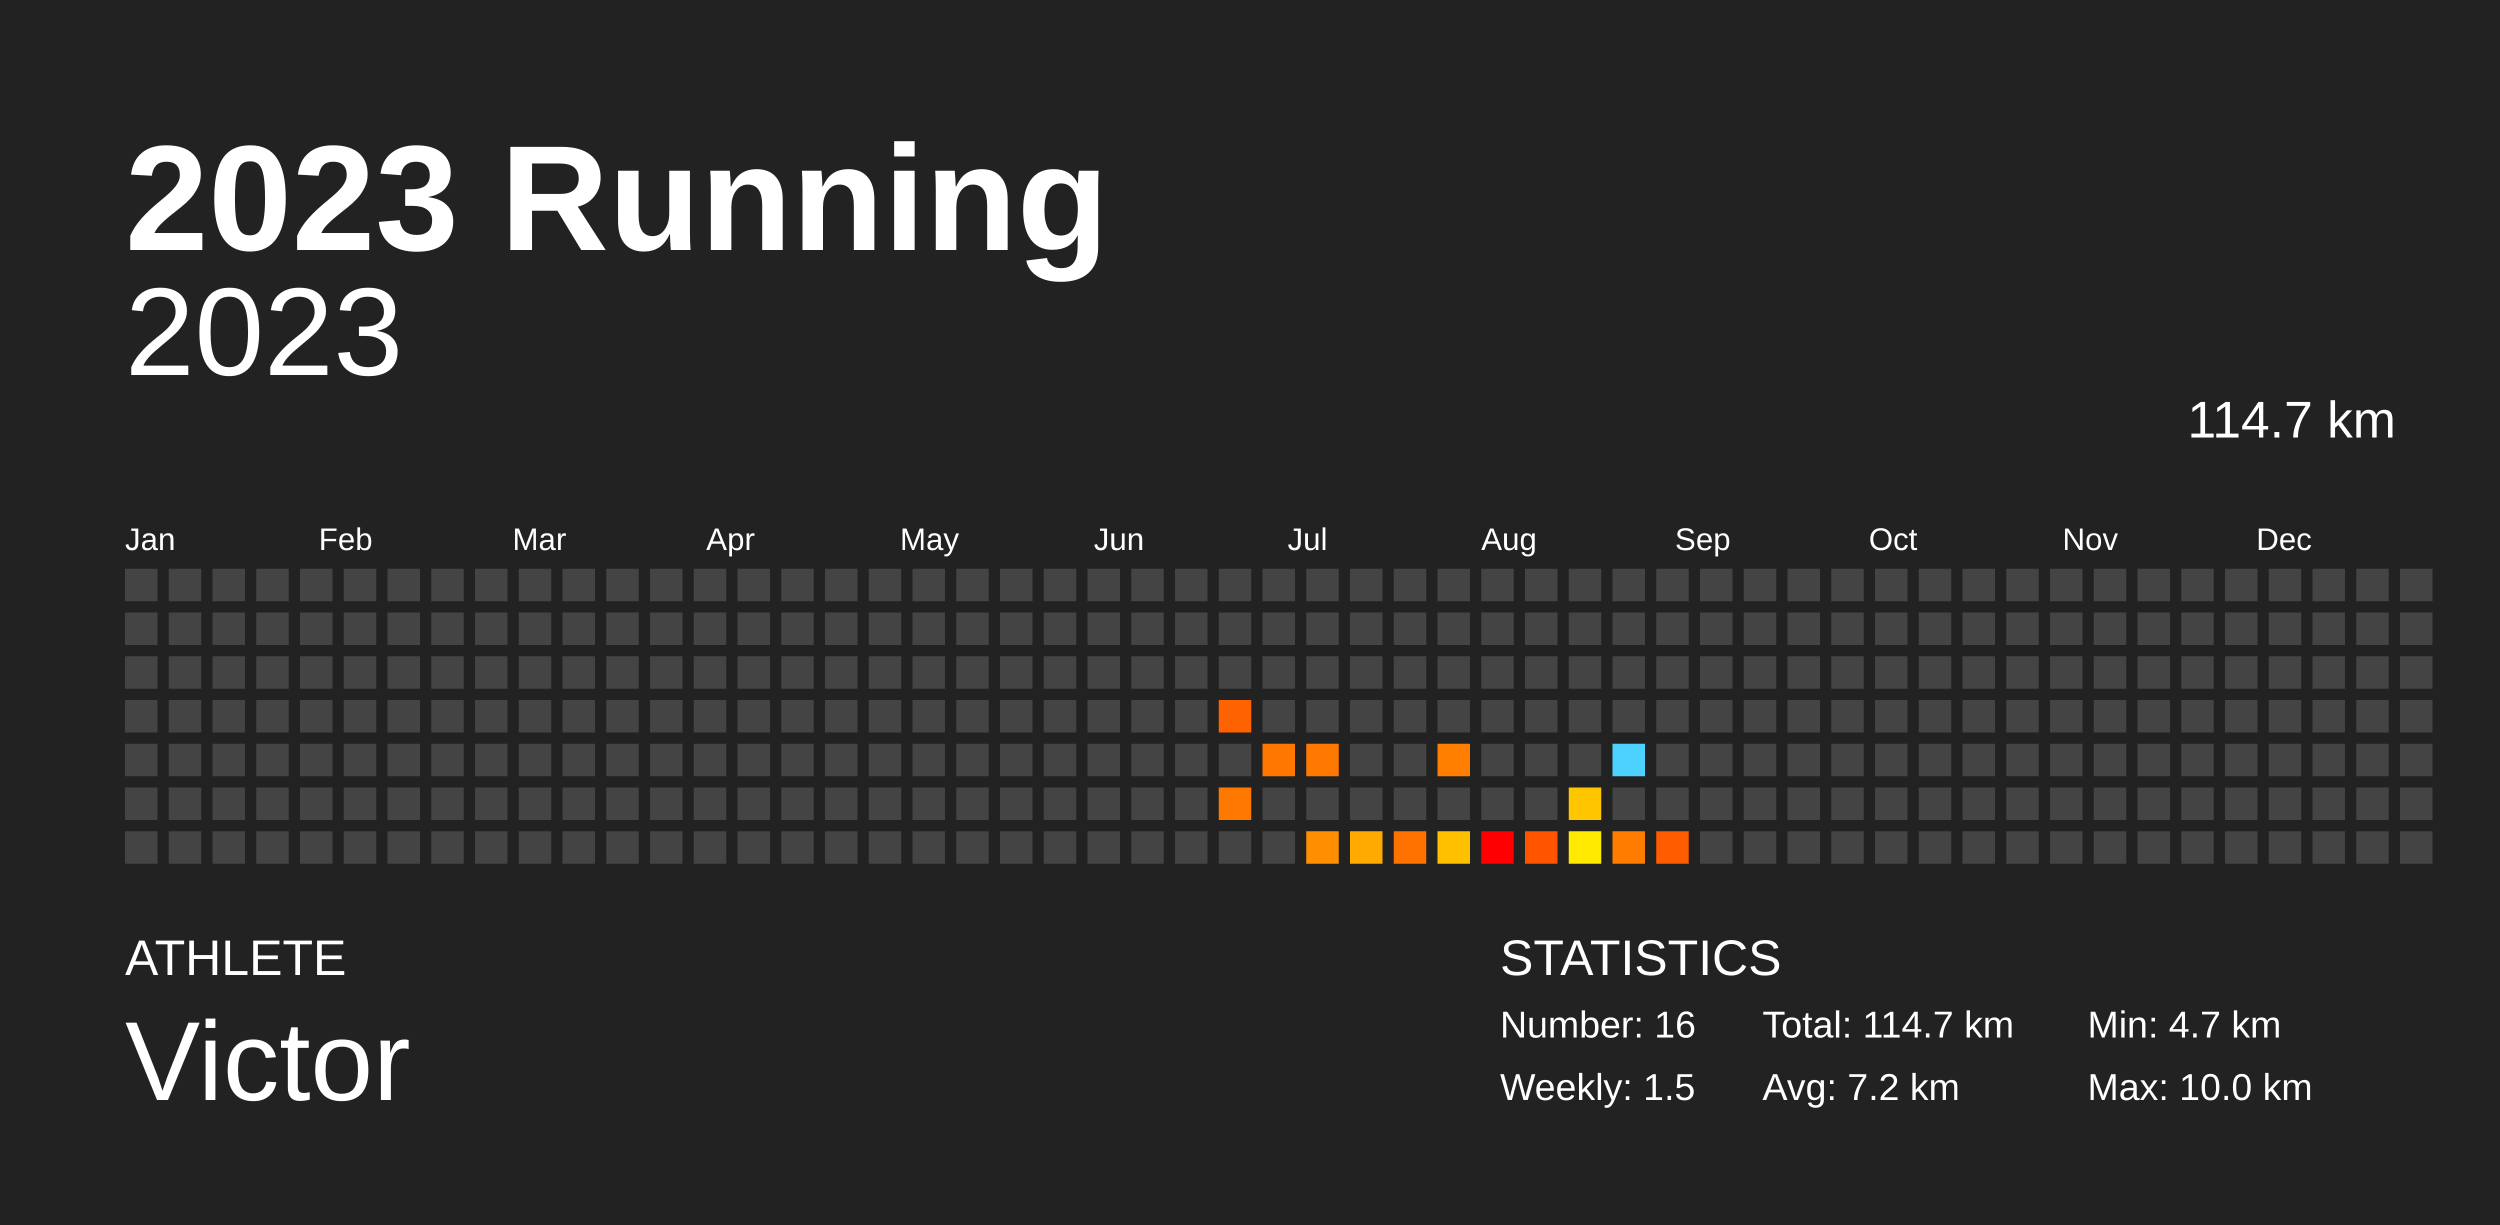
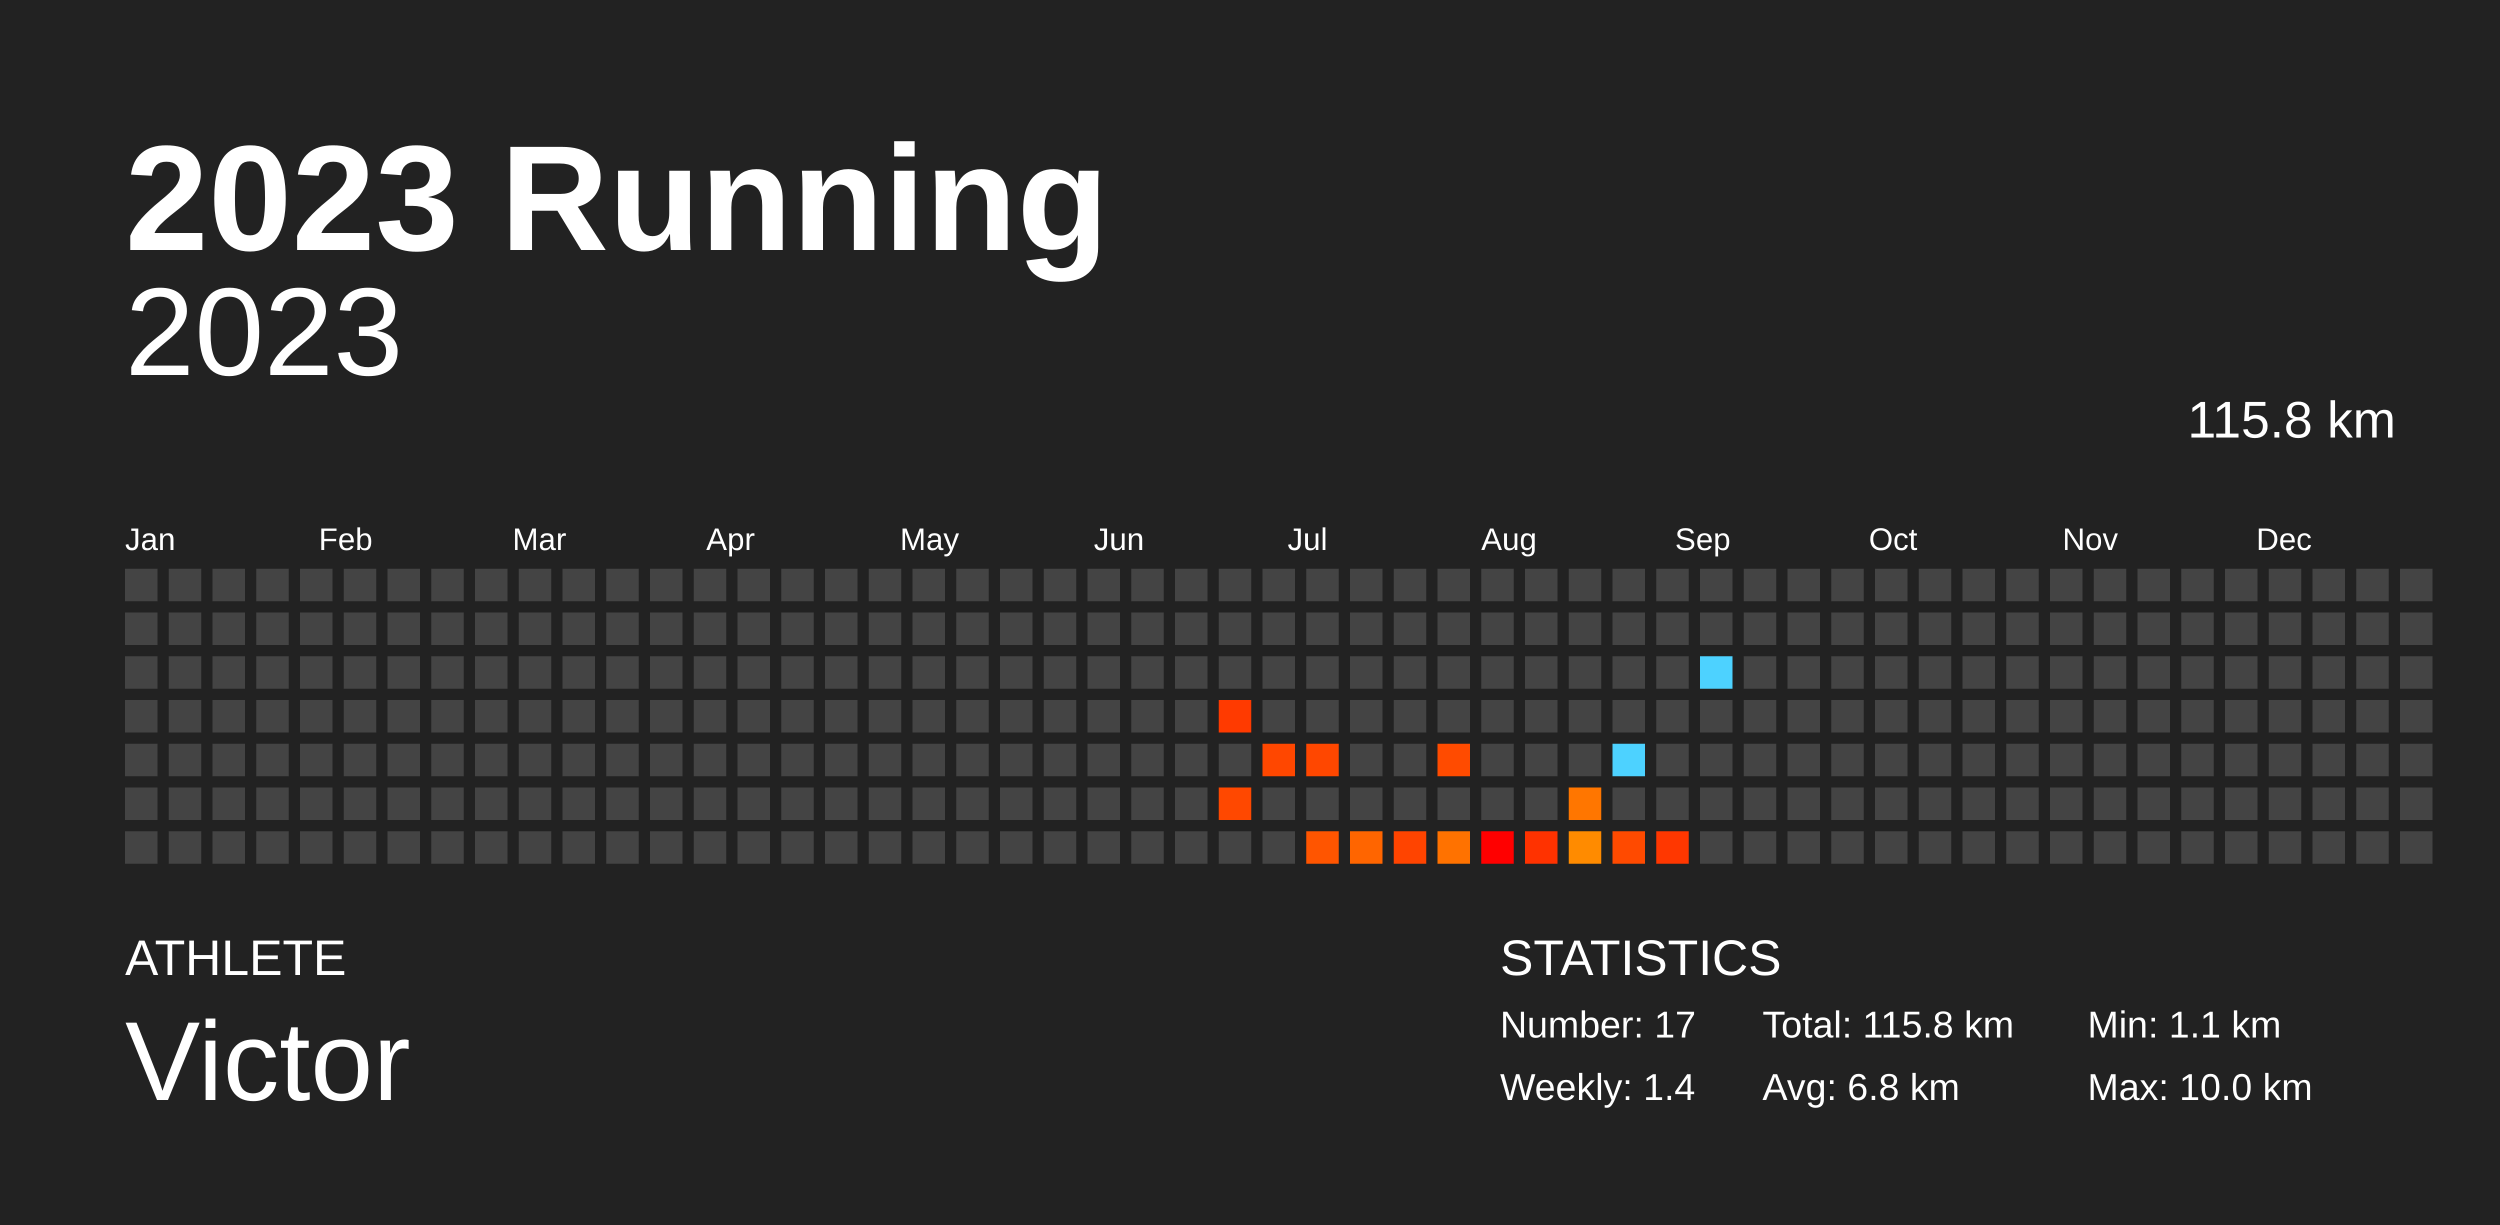
<svg xmlns="http://www.w3.org/2000/svg" baseProfile="full" height="98mm" version="1.1" viewBox="0,0,200,98" width="200mm">
  <defs />
  <rect fill="#222222" height="98" width="200" x="0" y="0" />
  <text fill="#FFFFFF" style="font-size:12px; font-family:Arial; font-weight:bold;" x="10" y="20">2023 Running</text>
  <text fill="#FFFFFF" style="font-size:4px; font-family:Arial" x="10" y="78">ATHLETE</text>
  <text fill="#FFFFFF" style="font-size:9px; font-family:Arial" x="10" y="88">Victor</text>
  <text fill="#FFFFFF" style="font-size:4px; font-family:Arial" x="120" y="78">STATISTICS</text>
-   <text fill="#FFFFFF" style="font-size:3px; font-family:Arial" x="120" y="83">Number: 16</text>
-   <text fill="#FFFFFF" style="font-size:3px; font-family:Arial" x="120" y="88">Weekly: 1.5</text>
-   <text fill="#FFFFFF" style="font-size:3px; font-family:Arial" x="141" y="83">Total: 114.7 km</text>
-   <text fill="#FFFFFF" style="font-size:3px; font-family:Arial" x="141" y="88">Avg: 7.2 km</text>
-   <text fill="#FFFFFF" style="font-size:3px; font-family:Arial" x="167" y="83">Min: 4.7 km</text>
+   <text fill="#FFFFFF" style="font-size:3px; font-family:Arial" x="120" y="83">Number: 17</text>
+   <text fill="#FFFFFF" style="font-size:3px; font-family:Arial" x="120" y="88">Weekly: 1.4</text>
+   <text fill="#FFFFFF" style="font-size:3px; font-family:Arial" x="141" y="83">Total: 115.8 km</text>
+   <text fill="#FFFFFF" style="font-size:3px; font-family:Arial" x="141" y="88">Avg: 6.8 km</text>
+   <text fill="#FFFFFF" style="font-size:3px; font-family:Arial" x="167" y="83">Min: 1.1 km</text>
  <text fill="#FFFFFF" style="font-size:3px; font-family:Arial" x="167" y="88">Max: 10.0 km</text>
  <text alignment-baseline="hanging" fill="#FFFFFF" style="font-size:10.0px; font-family:Arial;" x="10" y="30">2023</text>
-   <text alignment-baseline="hanging" fill="#FFFFFF" style="font-size:4.125px; font-family:Arial;" x="175" y="35">114.7 km</text>
+   <text alignment-baseline="hanging" fill="#FFFFFF" style="font-size:4.125px; font-family:Arial;" x="175" y="35">115.8 km</text>
  <text fill="#FFFFFF" style="font-size:2.5px; font-family:Arial" x="10.0" y="44">Jan</text>
  <text fill="#FFFFFF" style="font-size:2.5px; font-family:Arial" x="25.5" y="44">Feb</text>
  <text fill="#FFFFFF" style="font-size:2.5px; font-family:Arial" x="41.0" y="44">Mar</text>
  <text fill="#FFFFFF" style="font-size:2.5px; font-family:Arial" x="56.5" y="44">Apr</text>
  <text fill="#FFFFFF" style="font-size:2.5px; font-family:Arial" x="72.0" y="44">May</text>
  <text fill="#FFFFFF" style="font-size:2.5px; font-family:Arial" x="87.5" y="44">Jun</text>
  <text fill="#FFFFFF" style="font-size:2.5px; font-family:Arial" x="103.0" y="44">Jul</text>
  <text fill="#FFFFFF" style="font-size:2.5px; font-family:Arial" x="118.5" y="44">Aug</text>
  <text fill="#FFFFFF" style="font-size:2.5px; font-family:Arial" x="134.0" y="44">Sep</text>
  <text fill="#FFFFFF" style="font-size:2.5px; font-family:Arial" x="149.5" y="44">Oct</text>
  <text fill="#FFFFFF" style="font-size:2.5px; font-family:Arial" x="165.0" y="44">Nov</text>
  <text fill="#FFFFFF" style="font-size:2.5px; font-family:Arial" x="180.5" y="44">Dec</text>
  <rect fill="#444444" height="2.6" width="2.6" x="10.0" y="45.5" />
  <rect fill="#444444" height="2.6" width="2.6" x="10.0" y="49.0" />
  <rect fill="#444444" height="2.6" width="2.6" x="10.0" y="52.5" />
  <rect fill="#444444" height="2.6" width="2.6" x="10.0" y="56.0" />
  <rect fill="#444444" height="2.6" width="2.6" x="10.0" y="59.5" />
  <rect fill="#444444" height="2.6" width="2.6" x="10.0" y="63.0" />
  <rect fill="#444444" height="2.6" width="2.6" x="10.0" y="66.5" />
  <rect fill="#444444" height="2.6" width="2.6" x="13.5" y="45.5" />
  <rect fill="#444444" height="2.6" width="2.6" x="13.5" y="49.0" />
  <rect fill="#444444" height="2.6" width="2.6" x="13.5" y="52.5" />
  <rect fill="#444444" height="2.6" width="2.6" x="13.5" y="56.0" />
  <rect fill="#444444" height="2.6" width="2.6" x="13.5" y="59.5" />
  <rect fill="#444444" height="2.6" width="2.6" x="13.5" y="63.0" />
  <rect fill="#444444" height="2.6" width="2.6" x="13.5" y="66.5" />
  <rect fill="#444444" height="2.6" width="2.6" x="17.0" y="45.5" />
  <rect fill="#444444" height="2.6" width="2.6" x="17.0" y="49.0" />
  <rect fill="#444444" height="2.6" width="2.6" x="17.0" y="52.5" />
  <rect fill="#444444" height="2.6" width="2.6" x="17.0" y="56.0" />
  <rect fill="#444444" height="2.6" width="2.6" x="17.0" y="59.5" />
  <rect fill="#444444" height="2.6" width="2.6" x="17.0" y="63.0" />
  <rect fill="#444444" height="2.6" width="2.6" x="17.0" y="66.5" />
  <rect fill="#444444" height="2.6" width="2.6" x="20.5" y="45.5" />
  <rect fill="#444444" height="2.6" width="2.6" x="20.5" y="49.0" />
  <rect fill="#444444" height="2.6" width="2.6" x="20.5" y="52.5" />
  <rect fill="#444444" height="2.6" width="2.6" x="20.5" y="56.0" />
  <rect fill="#444444" height="2.6" width="2.6" x="20.5" y="59.5" />
  <rect fill="#444444" height="2.6" width="2.6" x="20.5" y="63.0" />
  <rect fill="#444444" height="2.6" width="2.6" x="20.5" y="66.5" />
  <rect fill="#444444" height="2.6" width="2.6" x="24.0" y="45.5" />
  <rect fill="#444444" height="2.6" width="2.6" x="24.0" y="49.0" />
  <rect fill="#444444" height="2.6" width="2.6" x="24.0" y="52.5" />
  <rect fill="#444444" height="2.6" width="2.6" x="24.0" y="56.0" />
  <rect fill="#444444" height="2.6" width="2.6" x="24.0" y="59.5" />
  <rect fill="#444444" height="2.6" width="2.6" x="24.0" y="63.0" />
  <rect fill="#444444" height="2.6" width="2.6" x="24.0" y="66.5" />
  <rect fill="#444444" height="2.6" width="2.6" x="27.5" y="45.5" />
  <rect fill="#444444" height="2.6" width="2.6" x="27.5" y="49.0" />
  <rect fill="#444444" height="2.6" width="2.6" x="27.5" y="52.5" />
  <rect fill="#444444" height="2.6" width="2.6" x="27.5" y="56.0" />
  <rect fill="#444444" height="2.6" width="2.6" x="27.5" y="59.5" />
  <rect fill="#444444" height="2.6" width="2.6" x="27.5" y="63.0" />
  <rect fill="#444444" height="2.6" width="2.6" x="27.5" y="66.5" />
  <rect fill="#444444" height="2.6" width="2.6" x="31.0" y="45.5" />
  <rect fill="#444444" height="2.6" width="2.6" x="31.0" y="49.0" />
  <rect fill="#444444" height="2.6" width="2.6" x="31.0" y="52.5" />
  <rect fill="#444444" height="2.6" width="2.6" x="31.0" y="56.0" />
  <rect fill="#444444" height="2.6" width="2.6" x="31.0" y="59.5" />
  <rect fill="#444444" height="2.6" width="2.6" x="31.0" y="63.0" />
  <rect fill="#444444" height="2.6" width="2.6" x="31.0" y="66.5" />
  <rect fill="#444444" height="2.6" width="2.6" x="34.5" y="45.5" />
  <rect fill="#444444" height="2.6" width="2.6" x="34.5" y="49.0" />
  <rect fill="#444444" height="2.6" width="2.6" x="34.5" y="52.5" />
  <rect fill="#444444" height="2.6" width="2.6" x="34.5" y="56.0" />
  <rect fill="#444444" height="2.6" width="2.6" x="34.5" y="59.5" />
  <rect fill="#444444" height="2.6" width="2.6" x="34.5" y="63.0" />
  <rect fill="#444444" height="2.6" width="2.6" x="34.5" y="66.5" />
  <rect fill="#444444" height="2.6" width="2.6" x="38.0" y="45.5" />
  <rect fill="#444444" height="2.6" width="2.6" x="38.0" y="49.0" />
  <rect fill="#444444" height="2.6" width="2.6" x="38.0" y="52.5" />
  <rect fill="#444444" height="2.6" width="2.6" x="38.0" y="56.0" />
  <rect fill="#444444" height="2.6" width="2.6" x="38.0" y="59.5" />
  <rect fill="#444444" height="2.6" width="2.6" x="38.0" y="63.0" />
  <rect fill="#444444" height="2.6" width="2.6" x="38.0" y="66.5" />
  <rect fill="#444444" height="2.6" width="2.6" x="41.5" y="45.5" />
  <rect fill="#444444" height="2.6" width="2.6" x="41.5" y="49.0" />
  <rect fill="#444444" height="2.6" width="2.6" x="41.5" y="52.5" />
  <rect fill="#444444" height="2.6" width="2.6" x="41.5" y="56.0" />
  <rect fill="#444444" height="2.6" width="2.6" x="41.5" y="59.5" />
  <rect fill="#444444" height="2.6" width="2.6" x="41.5" y="63.0" />
  <rect fill="#444444" height="2.6" width="2.6" x="41.5" y="66.5" />
  <rect fill="#444444" height="2.6" width="2.6" x="45.0" y="45.5" />
  <rect fill="#444444" height="2.6" width="2.6" x="45.0" y="49.0" />
  <rect fill="#444444" height="2.6" width="2.6" x="45.0" y="52.5" />
  <rect fill="#444444" height="2.6" width="2.6" x="45.0" y="56.0" />
  <rect fill="#444444" height="2.6" width="2.6" x="45.0" y="59.5" />
  <rect fill="#444444" height="2.6" width="2.6" x="45.0" y="63.0" />
  <rect fill="#444444" height="2.6" width="2.6" x="45.0" y="66.5" />
  <rect fill="#444444" height="2.6" width="2.6" x="48.5" y="45.5" />
  <rect fill="#444444" height="2.6" width="2.6" x="48.5" y="49.0" />
  <rect fill="#444444" height="2.6" width="2.6" x="48.5" y="52.5" />
  <rect fill="#444444" height="2.6" width="2.6" x="48.5" y="56.0" />
  <rect fill="#444444" height="2.6" width="2.6" x="48.5" y="59.5" />
  <rect fill="#444444" height="2.6" width="2.6" x="48.5" y="63.0" />
  <rect fill="#444444" height="2.6" width="2.6" x="48.5" y="66.5" />
  <rect fill="#444444" height="2.6" width="2.6" x="52.0" y="45.5" />
  <rect fill="#444444" height="2.6" width="2.6" x="52.0" y="49.0" />
  <rect fill="#444444" height="2.6" width="2.6" x="52.0" y="52.5" />
  <rect fill="#444444" height="2.6" width="2.6" x="52.0" y="56.0" />
  <rect fill="#444444" height="2.6" width="2.6" x="52.0" y="59.5" />
  <rect fill="#444444" height="2.6" width="2.6" x="52.0" y="63.0" />
  <rect fill="#444444" height="2.6" width="2.6" x="52.0" y="66.5" />
  <rect fill="#444444" height="2.6" width="2.6" x="55.5" y="45.5" />
  <rect fill="#444444" height="2.6" width="2.6" x="55.5" y="49.0" />
  <rect fill="#444444" height="2.6" width="2.6" x="55.5" y="52.5" />
  <rect fill="#444444" height="2.6" width="2.6" x="55.5" y="56.0" />
  <rect fill="#444444" height="2.6" width="2.6" x="55.5" y="59.5" />
  <rect fill="#444444" height="2.6" width="2.6" x="55.5" y="63.0" />
  <rect fill="#444444" height="2.6" width="2.6" x="55.5" y="66.5" />
  <rect fill="#444444" height="2.6" width="2.6" x="59.0" y="45.5" />
  <rect fill="#444444" height="2.6" width="2.6" x="59.0" y="49.0" />
  <rect fill="#444444" height="2.6" width="2.6" x="59.0" y="52.5" />
  <rect fill="#444444" height="2.6" width="2.6" x="59.0" y="56.0" />
  <rect fill="#444444" height="2.6" width="2.6" x="59.0" y="59.5" />
  <rect fill="#444444" height="2.6" width="2.6" x="59.0" y="63.0" />
  <rect fill="#444444" height="2.6" width="2.6" x="59.0" y="66.5" />
  <rect fill="#444444" height="2.6" width="2.6" x="62.5" y="45.5" />
  <rect fill="#444444" height="2.6" width="2.6" x="62.5" y="49.0" />
  <rect fill="#444444" height="2.6" width="2.6" x="62.5" y="52.5" />
  <rect fill="#444444" height="2.6" width="2.6" x="62.5" y="56.0" />
  <rect fill="#444444" height="2.6" width="2.6" x="62.5" y="59.5" />
  <rect fill="#444444" height="2.6" width="2.6" x="62.5" y="63.0" />
  <rect fill="#444444" height="2.6" width="2.6" x="62.5" y="66.5" />
  <rect fill="#444444" height="2.6" width="2.6" x="66.0" y="45.5" />
  <rect fill="#444444" height="2.6" width="2.6" x="66.0" y="49.0" />
  <rect fill="#444444" height="2.6" width="2.6" x="66.0" y="52.5" />
  <rect fill="#444444" height="2.6" width="2.6" x="66.0" y="56.0" />
  <rect fill="#444444" height="2.6" width="2.6" x="66.0" y="59.5" />
  <rect fill="#444444" height="2.6" width="2.6" x="66.0" y="63.0" />
  <rect fill="#444444" height="2.6" width="2.6" x="66.0" y="66.5" />
  <rect fill="#444444" height="2.6" width="2.6" x="69.5" y="45.5" />
  <rect fill="#444444" height="2.6" width="2.6" x="69.5" y="49.0" />
  <rect fill="#444444" height="2.6" width="2.6" x="69.5" y="52.5" />
  <rect fill="#444444" height="2.6" width="2.6" x="69.5" y="56.0" />
  <rect fill="#444444" height="2.6" width="2.6" x="69.5" y="59.5" />
  <rect fill="#444444" height="2.6" width="2.6" x="69.5" y="63.0" />
  <rect fill="#444444" height="2.6" width="2.6" x="69.5" y="66.5" />
  <rect fill="#444444" height="2.6" width="2.6" x="73.0" y="45.5" />
  <rect fill="#444444" height="2.6" width="2.6" x="73.0" y="49.0" />
  <rect fill="#444444" height="2.6" width="2.6" x="73.0" y="52.5" />
  <rect fill="#444444" height="2.6" width="2.6" x="73.0" y="56.0" />
  <rect fill="#444444" height="2.6" width="2.6" x="73.0" y="59.5" />
  <rect fill="#444444" height="2.6" width="2.6" x="73.0" y="63.0" />
  <rect fill="#444444" height="2.6" width="2.6" x="73.0" y="66.5" />
  <rect fill="#444444" height="2.6" width="2.6" x="76.5" y="45.5" />
  <rect fill="#444444" height="2.6" width="2.6" x="76.5" y="49.0" />
  <rect fill="#444444" height="2.6" width="2.6" x="76.5" y="52.5" />
  <rect fill="#444444" height="2.6" width="2.6" x="76.5" y="56.0" />
  <rect fill="#444444" height="2.6" width="2.6" x="76.5" y="59.5" />
  <rect fill="#444444" height="2.6" width="2.6" x="76.5" y="63.0" />
  <rect fill="#444444" height="2.6" width="2.6" x="76.5" y="66.5" />
  <rect fill="#444444" height="2.6" width="2.6" x="80.0" y="45.5" />
  <rect fill="#444444" height="2.6" width="2.6" x="80.0" y="49.0" />
  <rect fill="#444444" height="2.6" width="2.6" x="80.0" y="52.5" />
  <rect fill="#444444" height="2.6" width="2.6" x="80.0" y="56.0" />
  <rect fill="#444444" height="2.6" width="2.6" x="80.0" y="59.5" />
  <rect fill="#444444" height="2.6" width="2.6" x="80.0" y="63.0" />
  <rect fill="#444444" height="2.6" width="2.6" x="80.0" y="66.5" />
  <rect fill="#444444" height="2.6" width="2.6" x="83.5" y="45.5" />
  <rect fill="#444444" height="2.6" width="2.6" x="83.5" y="49.0" />
  <rect fill="#444444" height="2.6" width="2.6" x="83.5" y="52.5" />
  <rect fill="#444444" height="2.6" width="2.6" x="83.5" y="56.0" />
  <rect fill="#444444" height="2.6" width="2.6" x="83.5" y="59.5" />
  <rect fill="#444444" height="2.6" width="2.6" x="83.5" y="63.0" />
  <rect fill="#444444" height="2.6" width="2.6" x="83.5" y="66.5" />
  <rect fill="#444444" height="2.6" width="2.6" x="87.0" y="45.5" />
  <rect fill="#444444" height="2.6" width="2.6" x="87.0" y="49.0" />
  <rect fill="#444444" height="2.6" width="2.6" x="87.0" y="52.5" />
  <rect fill="#444444" height="2.6" width="2.6" x="87.0" y="56.0" />
  <rect fill="#444444" height="2.6" width="2.6" x="87.0" y="59.5" />
  <rect fill="#444444" height="2.6" width="2.6" x="87.0" y="63.0" />
  <rect fill="#444444" height="2.6" width="2.6" x="87.0" y="66.5" />
  <rect fill="#444444" height="2.6" width="2.6" x="90.5" y="45.5" />
  <rect fill="#444444" height="2.6" width="2.6" x="90.5" y="49.0" />
  <rect fill="#444444" height="2.6" width="2.6" x="90.5" y="52.5" />
  <rect fill="#444444" height="2.6" width="2.6" x="90.5" y="56.0" />
  <rect fill="#444444" height="2.6" width="2.6" x="90.5" y="59.5" />
  <rect fill="#444444" height="2.6" width="2.6" x="90.5" y="63.0" />
  <rect fill="#444444" height="2.6" width="2.6" x="90.5" y="66.5" />
  <rect fill="#444444" height="2.6" width="2.6" x="94.0" y="45.5" />
  <rect fill="#444444" height="2.6" width="2.6" x="94.0" y="49.0" />
  <rect fill="#444444" height="2.6" width="2.6" x="94.0" y="52.5" />
  <rect fill="#444444" height="2.6" width="2.6" x="94.0" y="56.0" />
  <rect fill="#444444" height="2.6" width="2.6" x="94.0" y="59.5" />
  <rect fill="#444444" height="2.6" width="2.6" x="94.0" y="63.0" />
  <rect fill="#444444" height="2.6" width="2.6" x="94.0" y="66.5" />
  <rect fill="#444444" height="2.6" width="2.6" x="97.5" y="45.5" />
  <rect fill="#444444" height="2.6" width="2.6" x="97.5" y="49.0" />
  <rect fill="#444444" height="2.6" width="2.6" x="97.5" y="52.5" />
-   <rect fill="#ff6200" height="2.6" width="2.6" x="97.5" y="56.0" />
+   <rect fill="#ff3a00" height="2.6" width="2.6" x="97.5" y="56.0" />
  <rect fill="#444444" height="2.6" width="2.6" x="97.5" y="59.5" />
-   <rect fill="#ff7900" height="2.6" width="2.6" x="97.5" y="63.0" />
+   <rect fill="#ff4800" height="2.6" width="2.6" x="97.5" y="63.0" />
  <rect fill="#444444" height="2.6" width="2.6" x="97.5" y="66.5" />
  <rect fill="#444444" height="2.6" width="2.6" x="101.0" y="45.5" />
  <rect fill="#444444" height="2.6" width="2.6" x="101.0" y="49.0" />
  <rect fill="#444444" height="2.6" width="2.6" x="101.0" y="52.5" />
  <rect fill="#444444" height="2.6" width="2.6" x="101.0" y="56.0" />
-   <rect fill="#ff7700" height="2.6" width="2.6" x="101.0" y="59.5" />
+   <rect fill="#ff4700" height="2.6" width="2.6" x="101.0" y="59.5" />
  <rect fill="#444444" height="2.6" width="2.6" x="101.0" y="63.0" />
  <rect fill="#444444" height="2.6" width="2.6" x="101.0" y="66.5" />
  <rect fill="#444444" height="2.6" width="2.6" x="104.5" y="45.5" />
  <rect fill="#444444" height="2.6" width="2.6" x="104.5" y="49.0" />
  <rect fill="#444444" height="2.6" width="2.6" x="104.5" y="52.5" />
  <rect fill="#444444" height="2.6" width="2.6" x="104.5" y="56.0" />
-   <rect fill="#ff7800" height="2.6" width="2.6" x="104.5" y="59.5" />
+   <rect fill="#ff4700" height="2.6" width="2.6" x="104.5" y="59.5" />
  <rect fill="#444444" height="2.6" width="2.6" x="104.5" y="63.0" />
-   <rect fill="#ff8f00" height="2.6" width="2.6" x="104.5" y="66.5" />
+   <rect fill="#ff5500" height="2.6" width="2.6" x="104.5" y="66.5" />
  <rect fill="#444444" height="2.6" width="2.6" x="108.0" y="45.5" />
  <rect fill="#444444" height="2.6" width="2.6" x="108.0" y="49.0" />
  <rect fill="#444444" height="2.6" width="2.6" x="108.0" y="52.5" />
  <rect fill="#444444" height="2.6" width="2.6" x="108.0" y="56.0" />
  <rect fill="#444444" height="2.6" width="2.6" x="108.0" y="59.5" />
  <rect fill="#444444" height="2.6" width="2.6" x="108.0" y="63.0" />
-   <rect fill="#ffaa00" height="2.6" width="2.6" x="108.0" y="66.5" />
+   <rect fill="#ff6500" height="2.6" width="2.6" x="108.0" y="66.5" />
  <rect fill="#444444" height="2.6" width="2.6" x="111.5" y="45.5" />
  <rect fill="#444444" height="2.6" width="2.6" x="111.5" y="49.0" />
  <rect fill="#444444" height="2.6" width="2.6" x="111.5" y="52.5" />
  <rect fill="#444444" height="2.6" width="2.6" x="111.5" y="56.0" />
  <rect fill="#444444" height="2.6" width="2.6" x="111.5" y="59.5" />
  <rect fill="#444444" height="2.6" width="2.6" x="111.5" y="63.0" />
-   <rect fill="#ff7200" height="2.6" width="2.6" x="111.5" y="66.5" />
+   <rect fill="#ff4400" height="2.6" width="2.6" x="111.5" y="66.5" />
  <rect fill="#444444" height="2.6" width="2.6" x="115.0" y="45.5" />
  <rect fill="#444444" height="2.6" width="2.6" x="115.0" y="49.0" />
  <rect fill="#444444" height="2.6" width="2.6" x="115.0" y="52.5" />
  <rect fill="#444444" height="2.6" width="2.6" x="115.0" y="56.0" />
-   <rect fill="#ff7e00" height="2.6" width="2.6" x="115.0" y="59.5" />
+   <rect fill="#ff4b00" height="2.6" width="2.6" x="115.0" y="59.5" />
  <rect fill="#444444" height="2.6" width="2.6" x="115.0" y="63.0" />
-   <rect fill="#ffc000" height="2.6" width="2.6" x="115.0" y="66.5" />
+   <rect fill="#ff7200" height="2.6" width="2.6" x="115.0" y="66.5" />
  <rect fill="#444444" height="2.6" width="2.6" x="118.5" y="45.5" />
  <rect fill="#444444" height="2.6" width="2.6" x="118.5" y="49.0" />
  <rect fill="#444444" height="2.6" width="2.6" x="118.5" y="52.5" />
  <rect fill="#444444" height="2.6" width="2.6" x="118.5" y="56.0" />
  <rect fill="#444444" height="2.6" width="2.6" x="118.5" y="59.5" />
  <rect fill="#444444" height="2.6" width="2.6" x="118.5" y="63.0" />
  <rect fill="red" height="2.6" width="2.6" x="118.5" y="66.5" />
  <rect fill="#444444" height="2.6" width="2.6" x="122.0" y="45.5" />
  <rect fill="#444444" height="2.6" width="2.6" x="122.0" y="49.0" />
  <rect fill="#444444" height="2.6" width="2.6" x="122.0" y="52.5" />
  <rect fill="#444444" height="2.6" width="2.6" x="122.0" y="56.0" />
  <rect fill="#444444" height="2.6" width="2.6" x="122.0" y="59.5" />
  <rect fill="#444444" height="2.6" width="2.6" x="122.0" y="63.0" />
-   <rect fill="#ff5400" height="2.6" width="2.6" x="122.0" y="66.5" />
+   <rect fill="#ff3200" height="2.6" width="2.6" x="122.0" y="66.5" />
  <rect fill="#444444" height="2.6" width="2.6" x="125.5" y="45.5" />
  <rect fill="#444444" height="2.6" width="2.6" x="125.5" y="49.0" />
  <rect fill="#444444" height="2.6" width="2.6" x="125.5" y="52.5" />
  <rect fill="#444444" height="2.6" width="2.6" x="125.5" y="56.0" />
  <rect fill="#444444" height="2.6" width="2.6" x="125.5" y="59.5" />
-   <rect fill="#ffc600" height="2.6" width="2.6" x="125.5" y="63.0" />
-   <rect fill="#ffe900" height="2.6" width="2.6" x="125.5" y="66.5" />
+   <rect fill="#ff7600" height="2.6" width="2.6" x="125.5" y="63.0" />
+   <rect fill="#ff8b00" height="2.6" width="2.6" x="125.5" y="66.5" />
  <rect fill="#444444" height="2.6" width="2.6" x="129.0" y="45.5" />
  <rect fill="#444444" height="2.6" width="2.6" x="129.0" y="49.0" />
  <rect fill="#444444" height="2.6" width="2.6" x="129.0" y="52.5" />
  <rect fill="#444444" height="2.6" width="2.6" x="129.0" y="56.0" />
  <rect fill="#4dd2ff" height="2.6" width="2.6" x="129.0" y="59.5" />
  <rect fill="#444444" height="2.6" width="2.6" x="129.0" y="63.0" />
-   <rect fill="#ff7c00" height="2.6" width="2.6" x="129.0" y="66.5" />
+   <rect fill="#ff4a00" height="2.6" width="2.6" x="129.0" y="66.5" />
  <rect fill="#444444" height="2.6" width="2.6" x="132.5" y="45.5" />
  <rect fill="#444444" height="2.6" width="2.6" x="132.5" y="49.0" />
  <rect fill="#444444" height="2.6" width="2.6" x="132.5" y="52.5" />
  <rect fill="#444444" height="2.6" width="2.6" x="132.5" y="56.0" />
  <rect fill="#444444" height="2.6" width="2.6" x="132.5" y="59.5" />
  <rect fill="#444444" height="2.6" width="2.6" x="132.5" y="63.0" />
-   <rect fill="#ff5c00" height="2.6" width="2.6" x="132.5" y="66.5" />
+   <rect fill="#ff3700" height="2.6" width="2.6" x="132.5" y="66.5" />
  <rect fill="#444444" height="2.6" width="2.6" x="136.0" y="45.5" />
  <rect fill="#444444" height="2.6" width="2.6" x="136.0" y="49.0" />
-   <rect fill="#444444" height="2.6" width="2.6" x="136.0" y="52.5" />
+   <rect fill="#4dd2ff" height="2.6" width="2.6" x="136.0" y="52.5" />
  <rect fill="#444444" height="2.6" width="2.6" x="136.0" y="56.0" />
  <rect fill="#444444" height="2.6" width="2.6" x="136.0" y="59.5" />
  <rect fill="#444444" height="2.6" width="2.6" x="136.0" y="63.0" />
  <rect fill="#444444" height="2.6" width="2.6" x="136.0" y="66.5" />
  <rect fill="#444444" height="2.6" width="2.6" x="139.5" y="45.5" />
  <rect fill="#444444" height="2.6" width="2.6" x="139.5" y="49.0" />
  <rect fill="#444444" height="2.6" width="2.6" x="139.5" y="52.5" />
  <rect fill="#444444" height="2.6" width="2.6" x="139.5" y="56.0" />
  <rect fill="#444444" height="2.6" width="2.6" x="139.5" y="59.5" />
  <rect fill="#444444" height="2.6" width="2.6" x="139.5" y="63.0" />
  <rect fill="#444444" height="2.6" width="2.6" x="139.5" y="66.5" />
  <rect fill="#444444" height="2.6" width="2.6" x="143.0" y="45.5" />
  <rect fill="#444444" height="2.6" width="2.6" x="143.0" y="49.0" />
  <rect fill="#444444" height="2.6" width="2.6" x="143.0" y="52.5" />
  <rect fill="#444444" height="2.6" width="2.6" x="143.0" y="56.0" />
  <rect fill="#444444" height="2.6" width="2.6" x="143.0" y="59.5" />
  <rect fill="#444444" height="2.6" width="2.6" x="143.0" y="63.0" />
  <rect fill="#444444" height="2.6" width="2.6" x="143.0" y="66.5" />
  <rect fill="#444444" height="2.6" width="2.6" x="146.5" y="45.5" />
  <rect fill="#444444" height="2.6" width="2.6" x="146.5" y="49.0" />
  <rect fill="#444444" height="2.6" width="2.6" x="146.5" y="52.5" />
  <rect fill="#444444" height="2.6" width="2.6" x="146.5" y="56.0" />
  <rect fill="#444444" height="2.6" width="2.6" x="146.5" y="59.5" />
  <rect fill="#444444" height="2.6" width="2.6" x="146.5" y="63.0" />
  <rect fill="#444444" height="2.6" width="2.6" x="146.5" y="66.5" />
  <rect fill="#444444" height="2.6" width="2.6" x="150.0" y="45.5" />
  <rect fill="#444444" height="2.6" width="2.6" x="150.0" y="49.0" />
  <rect fill="#444444" height="2.6" width="2.6" x="150.0" y="52.5" />
  <rect fill="#444444" height="2.6" width="2.6" x="150.0" y="56.0" />
  <rect fill="#444444" height="2.6" width="2.6" x="150.0" y="59.5" />
  <rect fill="#444444" height="2.6" width="2.6" x="150.0" y="63.0" />
  <rect fill="#444444" height="2.6" width="2.6" x="150.0" y="66.5" />
  <rect fill="#444444" height="2.6" width="2.6" x="153.5" y="45.5" />
  <rect fill="#444444" height="2.6" width="2.6" x="153.5" y="49.0" />
  <rect fill="#444444" height="2.6" width="2.6" x="153.5" y="52.5" />
  <rect fill="#444444" height="2.6" width="2.6" x="153.5" y="56.0" />
  <rect fill="#444444" height="2.6" width="2.6" x="153.5" y="59.5" />
  <rect fill="#444444" height="2.6" width="2.6" x="153.5" y="63.0" />
  <rect fill="#444444" height="2.6" width="2.6" x="153.5" y="66.5" />
  <rect fill="#444444" height="2.6" width="2.6" x="157.0" y="45.5" />
  <rect fill="#444444" height="2.6" width="2.6" x="157.0" y="49.0" />
  <rect fill="#444444" height="2.6" width="2.6" x="157.0" y="52.5" />
  <rect fill="#444444" height="2.6" width="2.6" x="157.0" y="56.0" />
  <rect fill="#444444" height="2.6" width="2.6" x="157.0" y="59.5" />
  <rect fill="#444444" height="2.6" width="2.6" x="157.0" y="63.0" />
  <rect fill="#444444" height="2.6" width="2.6" x="157.0" y="66.5" />
  <rect fill="#444444" height="2.6" width="2.6" x="160.5" y="45.5" />
  <rect fill="#444444" height="2.6" width="2.6" x="160.5" y="49.0" />
  <rect fill="#444444" height="2.6" width="2.6" x="160.5" y="52.5" />
  <rect fill="#444444" height="2.6" width="2.6" x="160.5" y="56.0" />
  <rect fill="#444444" height="2.6" width="2.6" x="160.5" y="59.5" />
  <rect fill="#444444" height="2.6" width="2.6" x="160.5" y="63.0" />
  <rect fill="#444444" height="2.6" width="2.6" x="160.5" y="66.5" />
  <rect fill="#444444" height="2.6" width="2.6" x="164.0" y="45.5" />
  <rect fill="#444444" height="2.6" width="2.6" x="164.0" y="49.0" />
  <rect fill="#444444" height="2.6" width="2.6" x="164.0" y="52.5" />
  <rect fill="#444444" height="2.6" width="2.6" x="164.0" y="56.0" />
  <rect fill="#444444" height="2.6" width="2.6" x="164.0" y="59.5" />
  <rect fill="#444444" height="2.6" width="2.6" x="164.0" y="63.0" />
  <rect fill="#444444" height="2.6" width="2.6" x="164.0" y="66.5" />
  <rect fill="#444444" height="2.6" width="2.6" x="167.5" y="45.5" />
  <rect fill="#444444" height="2.6" width="2.6" x="167.5" y="49.0" />
  <rect fill="#444444" height="2.6" width="2.6" x="167.5" y="52.5" />
  <rect fill="#444444" height="2.6" width="2.6" x="167.5" y="56.0" />
  <rect fill="#444444" height="2.6" width="2.6" x="167.5" y="59.5" />
  <rect fill="#444444" height="2.6" width="2.6" x="167.5" y="63.0" />
  <rect fill="#444444" height="2.6" width="2.6" x="167.5" y="66.5" />
  <rect fill="#444444" height="2.6" width="2.6" x="171.0" y="45.5" />
  <rect fill="#444444" height="2.6" width="2.6" x="171.0" y="49.0" />
  <rect fill="#444444" height="2.6" width="2.6" x="171.0" y="52.5" />
  <rect fill="#444444" height="2.6" width="2.6" x="171.0" y="56.0" />
  <rect fill="#444444" height="2.6" width="2.6" x="171.0" y="59.5" />
  <rect fill="#444444" height="2.6" width="2.6" x="171.0" y="63.0" />
  <rect fill="#444444" height="2.6" width="2.6" x="171.0" y="66.5" />
  <rect fill="#444444" height="2.6" width="2.6" x="174.5" y="45.5" />
  <rect fill="#444444" height="2.6" width="2.6" x="174.5" y="49.0" />
  <rect fill="#444444" height="2.6" width="2.6" x="174.5" y="52.5" />
  <rect fill="#444444" height="2.6" width="2.6" x="174.5" y="56.0" />
  <rect fill="#444444" height="2.6" width="2.6" x="174.5" y="59.5" />
  <rect fill="#444444" height="2.6" width="2.6" x="174.5" y="63.0" />
  <rect fill="#444444" height="2.6" width="2.6" x="174.5" y="66.5" />
  <rect fill="#444444" height="2.6" width="2.6" x="178.0" y="45.5" />
  <rect fill="#444444" height="2.6" width="2.6" x="178.0" y="49.0" />
  <rect fill="#444444" height="2.6" width="2.6" x="178.0" y="52.5" />
  <rect fill="#444444" height="2.6" width="2.6" x="178.0" y="56.0" />
  <rect fill="#444444" height="2.6" width="2.6" x="178.0" y="59.5" />
  <rect fill="#444444" height="2.6" width="2.6" x="178.0" y="63.0" />
  <rect fill="#444444" height="2.6" width="2.6" x="178.0" y="66.5" />
  <rect fill="#444444" height="2.6" width="2.6" x="181.5" y="45.5" />
  <rect fill="#444444" height="2.6" width="2.6" x="181.5" y="49.0" />
  <rect fill="#444444" height="2.6" width="2.6" x="181.5" y="52.5" />
  <rect fill="#444444" height="2.6" width="2.6" x="181.5" y="56.0" />
  <rect fill="#444444" height="2.6" width="2.6" x="181.5" y="59.5" />
  <rect fill="#444444" height="2.6" width="2.6" x="181.5" y="63.0" />
  <rect fill="#444444" height="2.6" width="2.6" x="181.5" y="66.5" />
  <rect fill="#444444" height="2.6" width="2.6" x="185.0" y="45.5" />
  <rect fill="#444444" height="2.6" width="2.6" x="185.0" y="49.0" />
  <rect fill="#444444" height="2.6" width="2.6" x="185.0" y="52.5" />
  <rect fill="#444444" height="2.6" width="2.6" x="185.0" y="56.0" />
  <rect fill="#444444" height="2.6" width="2.6" x="185.0" y="59.5" />
  <rect fill="#444444" height="2.6" width="2.6" x="185.0" y="63.0" />
  <rect fill="#444444" height="2.6" width="2.6" x="185.0" y="66.5" />
  <rect fill="#444444" height="2.6" width="2.6" x="188.5" y="45.5" />
  <rect fill="#444444" height="2.6" width="2.6" x="188.5" y="49.0" />
  <rect fill="#444444" height="2.6" width="2.6" x="188.5" y="52.5" />
  <rect fill="#444444" height="2.6" width="2.6" x="188.5" y="56.0" />
  <rect fill="#444444" height="2.6" width="2.6" x="188.5" y="59.5" />
  <rect fill="#444444" height="2.6" width="2.6" x="188.5" y="63.0" />
  <rect fill="#444444" height="2.6" width="2.6" x="188.5" y="66.5" />
  <rect fill="#444444" height="2.6" width="2.6" x="192.0" y="45.5" />
  <rect fill="#444444" height="2.6" width="2.6" x="192.0" y="49.0" />
  <rect fill="#444444" height="2.6" width="2.6" x="192.0" y="52.5" />
  <rect fill="#444444" height="2.6" width="2.6" x="192.0" y="56.0" />
  <rect fill="#444444" height="2.6" width="2.6" x="192.0" y="59.5" />
  <rect fill="#444444" height="2.6" width="2.6" x="192.0" y="63.0" />
  <rect fill="#444444" height="2.6" width="2.6" x="192.0" y="66.5" />
</svg>
